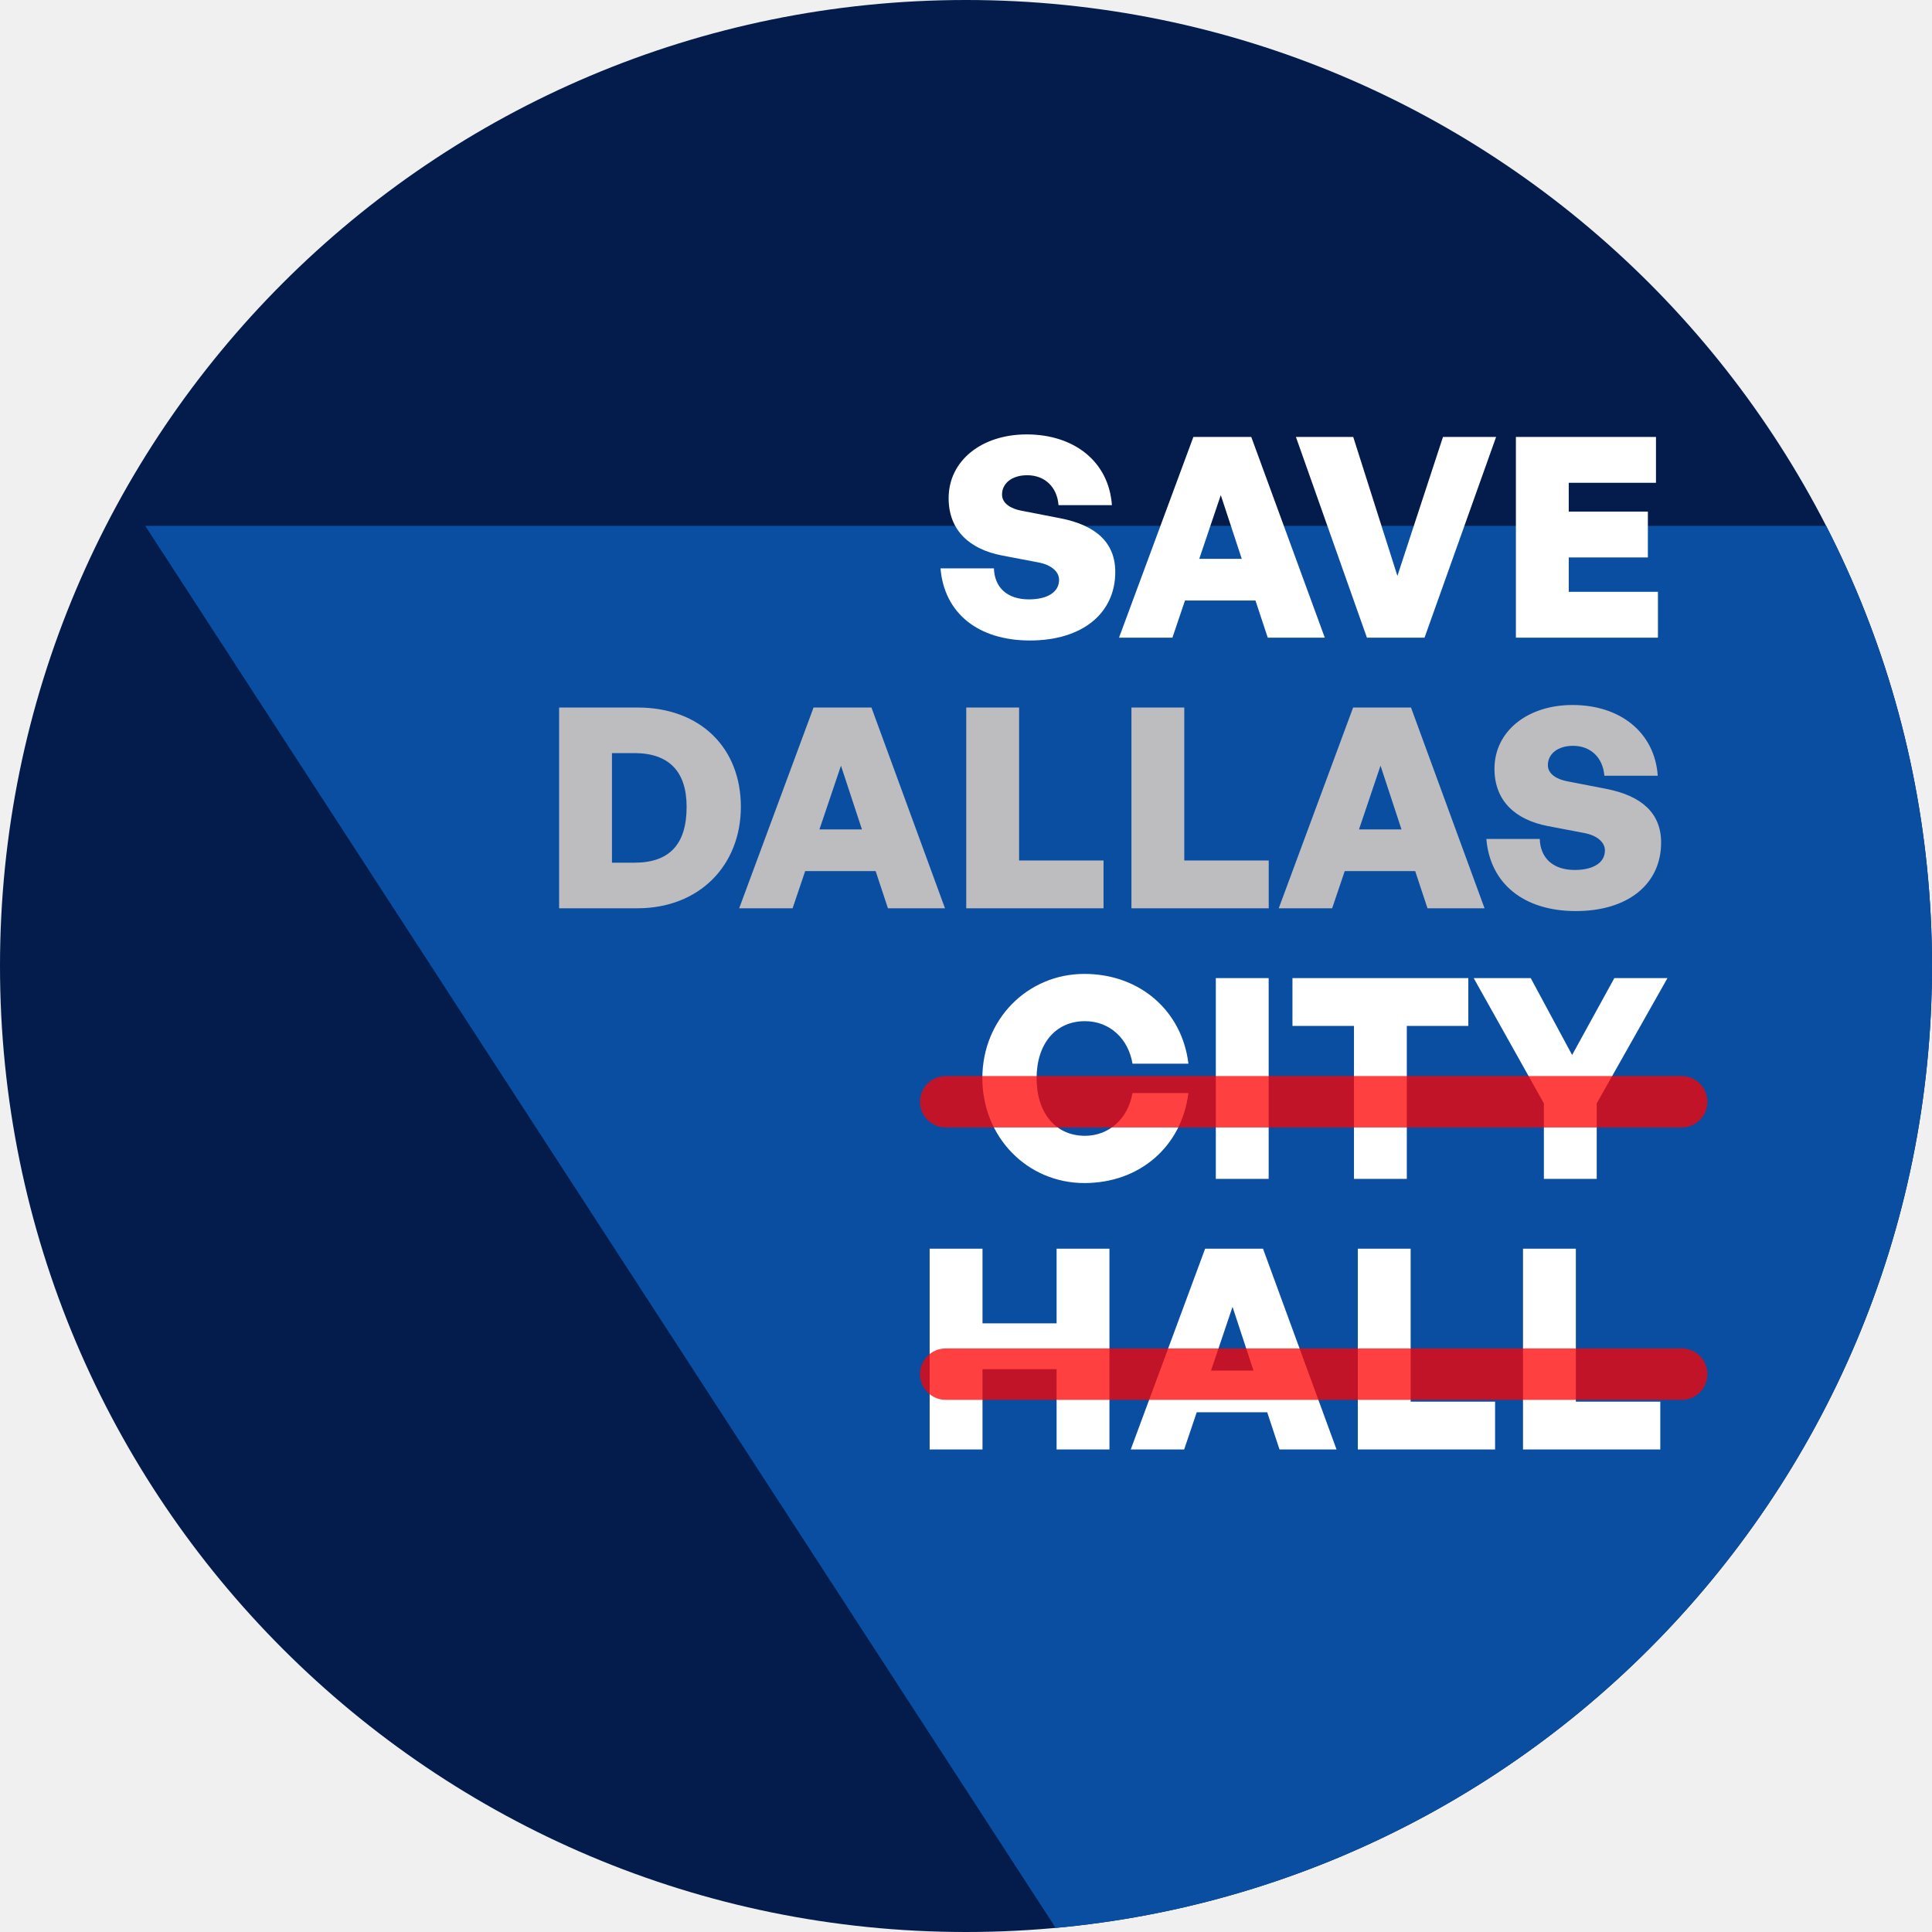
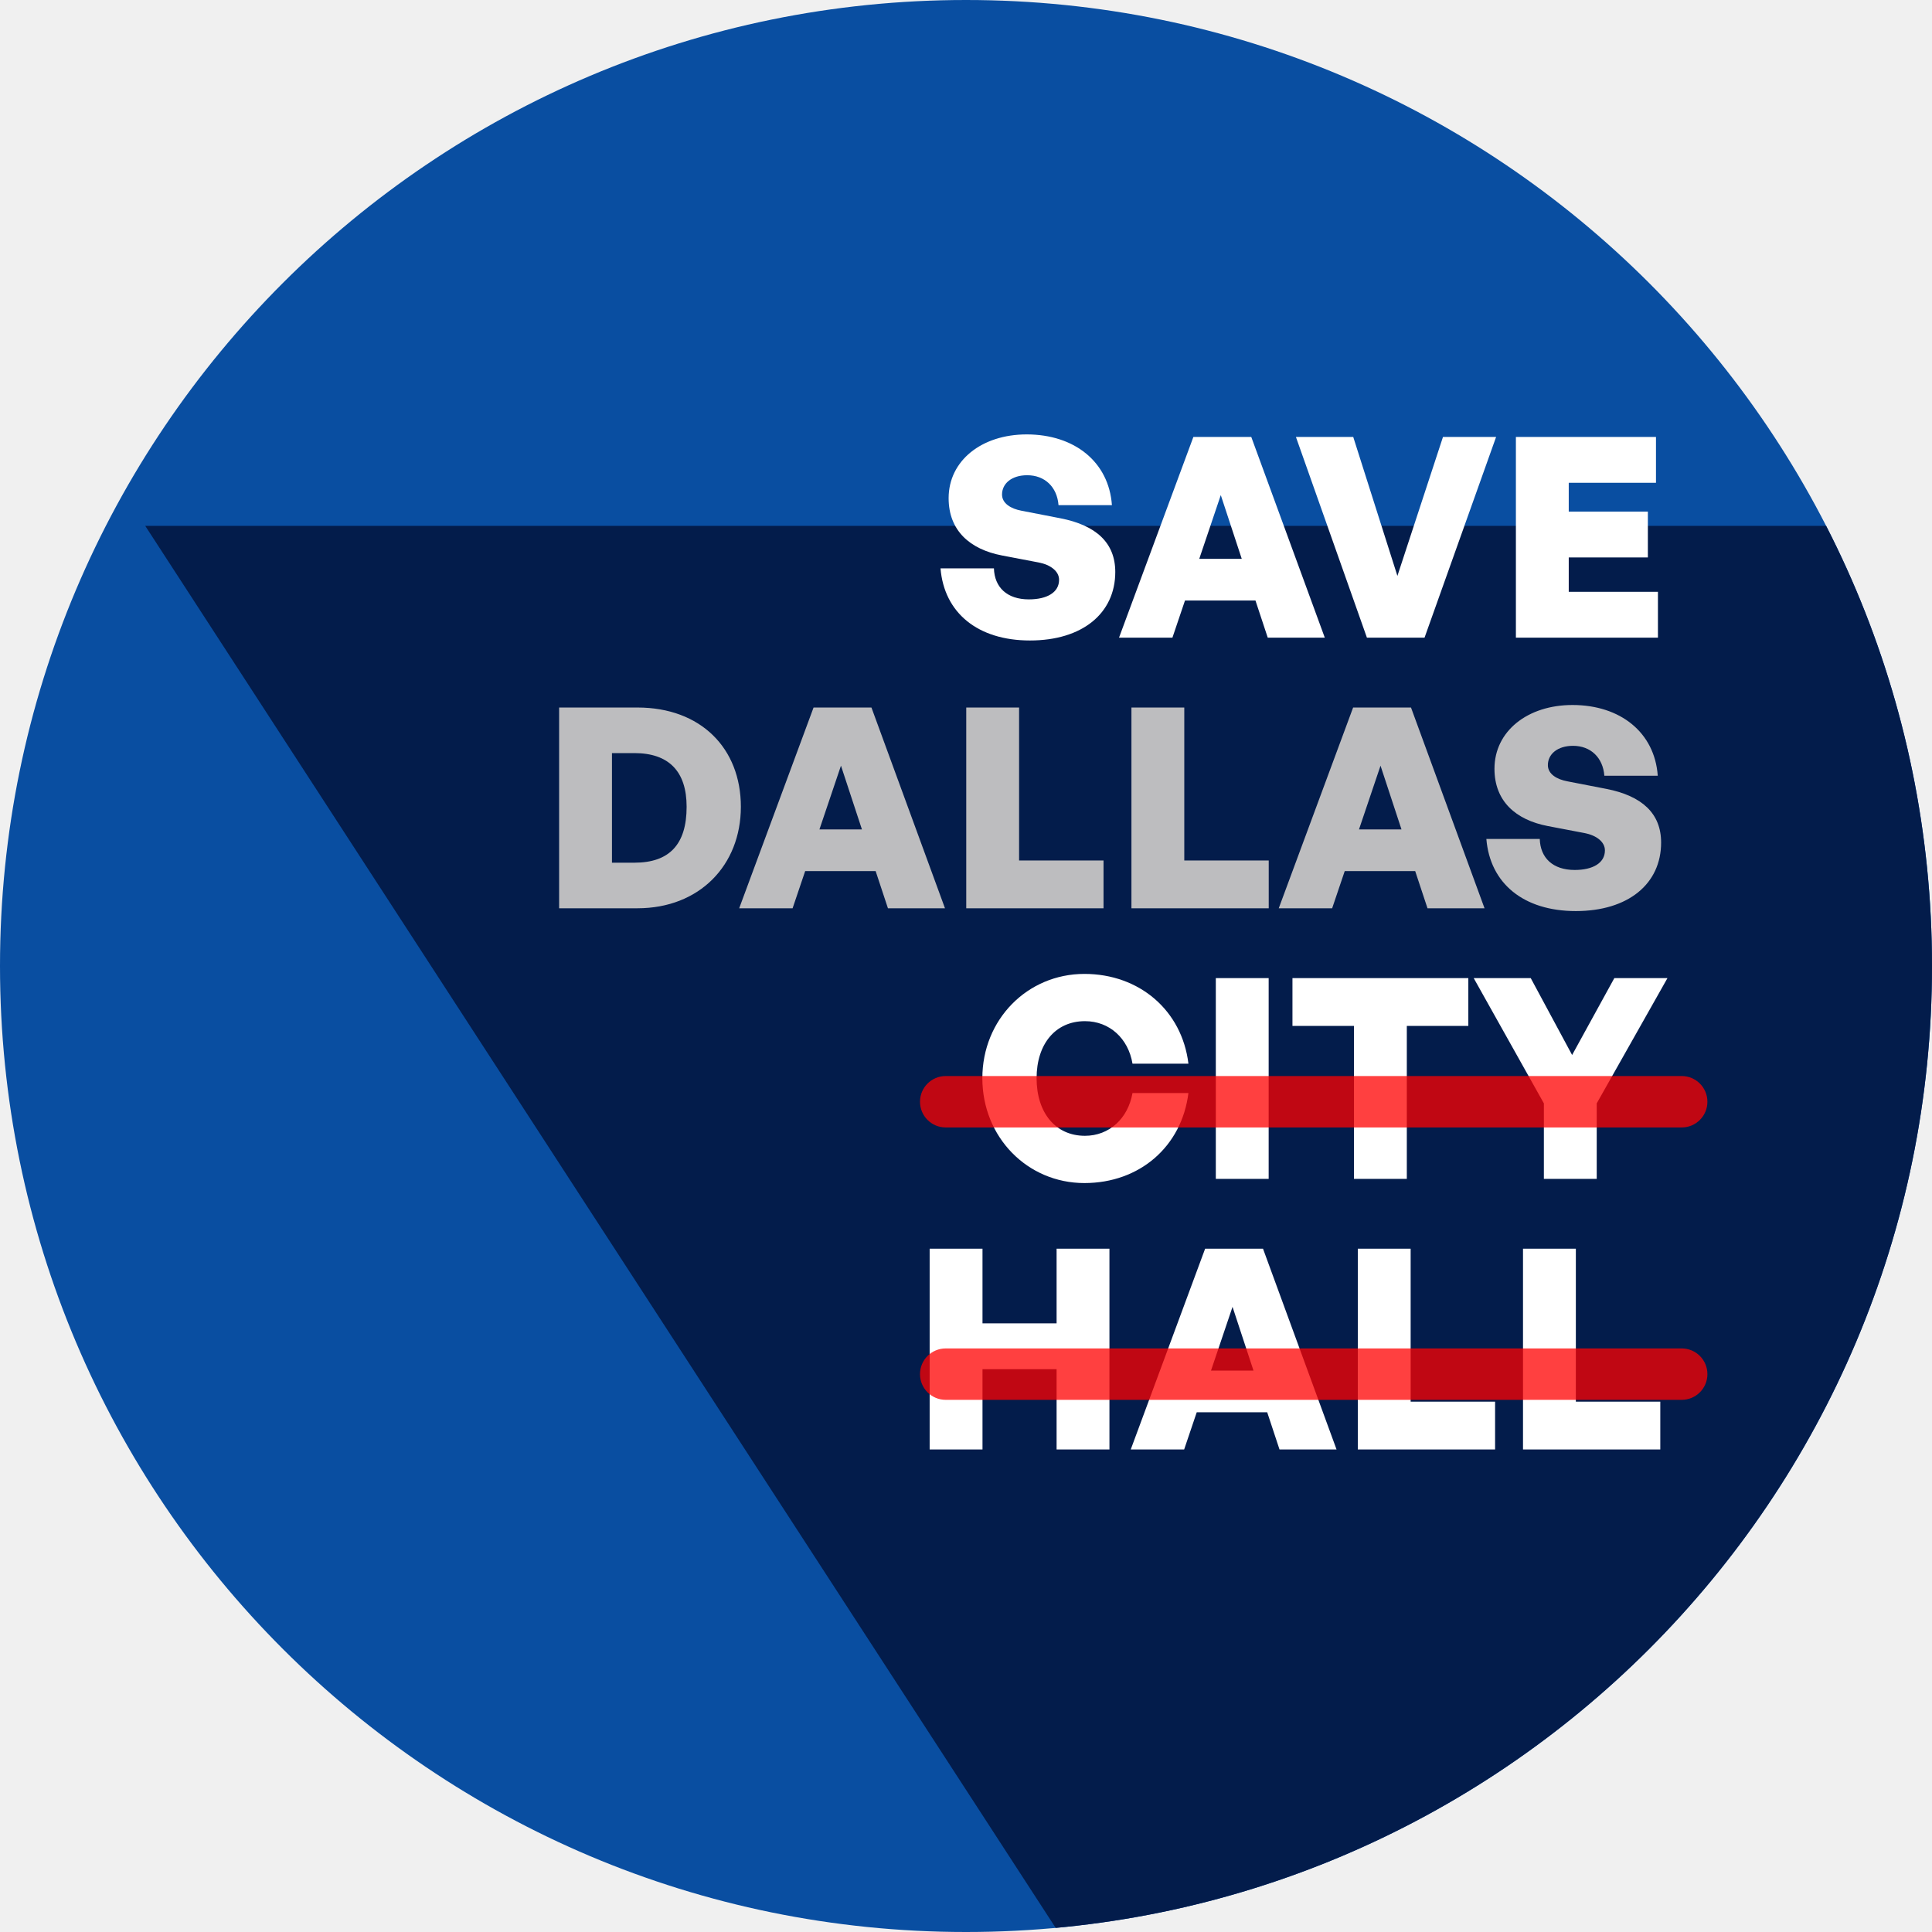
<svg xmlns="http://www.w3.org/2000/svg" width="2142" height="2142" viewBox="0 0 2142 2142" fill="none">
-   <g clip-path="url(#clip0_1513_1476)">
-     <rect width="2142" height="2142" rx="1071" fill="#031C4B" />
-     <path d="M161 583H2239V2693L1306.5 2347L161 583Z" fill="#094EA1" />
+   <g clip-path="url(#clip0_1513_1494)">
+     <rect width="2142" height="2142" rx="1071" fill="#094EA1" />
+     <path d="M161 583H2239V2693L1306.5 2347L161 583Z" fill="#031C4B" />
    <path d="M1236.5 634.15C1236.5 680.03 1199.92 710.1 1141.95 710.1C1083.98 710.1 1046.78 679.41 1042.75 630.12H1101.96C1102.58 651.2 1116.53 664.53 1140.71 664.53C1160.86 664.53 1174.19 656.78 1174.19 642.83C1174.19 633.22 1164.58 626.09 1151.56 623.61L1110.95 615.86C1075.3 609.04 1051.74 588.27 1051.74 552.31C1051.74 510.77 1088.32 481.63 1138.23 481.63C1191.24 481.63 1229.37 512.01 1232.78 560.06H1173.57C1172.02 539.91 1158.38 526.89 1138.85 526.89C1121.49 526.89 1110.95 536.19 1110.95 548.28C1110.95 558.2 1120.87 564.09 1132.65 566.26L1175.74 574.63C1215.42 582.38 1236.5 601.91 1236.5 634.15ZM1405.56 707L1391.92 665.77H1313.8L1299.85 707H1240.64L1323.1 484.42H1387.27L1468.8 707H1405.56ZM1353.48 548.9L1329.61 619.58H1376.73L1353.48 548.9ZM1658.73 484.42L1579.37 707H1515.51L1436.77 484.42H1500.32L1549.3 638.49L1599.83 484.42H1658.73ZM1838.15 656.16V707H1680.67V484.42H1835.98V535.26H1739.26V567.19H1826.99V618.03H1739.26V656.16H1838.15ZM1202.28 1311.65C1139.04 1311.65 1089.13 1260.81 1089.13 1195.4C1089.13 1130.3 1139.04 1079.77 1202.28 1079.77C1263.35 1079.77 1310.47 1120.38 1317.6 1179.28H1255.6C1250.95 1151.38 1230.18 1132.16 1202.9 1132.16C1170.04 1132.16 1149.27 1157.58 1149.27 1195.4C1149.27 1233.53 1170.04 1259.26 1202.9 1259.26C1229.87 1259.26 1250.64 1240.04 1255.6 1211.83H1317.6C1310.16 1271.35 1263.35 1311.65 1202.28 1311.65ZM1406.56 1307H1347.97V1084.42H1406.56V1307ZM1559.73 1307H1501.14V1137.43H1432.94V1084.42H1627.93V1137.43H1559.73V1307ZM1770.28 1223.3V1307H1711.69V1223.3L1633.88 1084.42H1697.12L1743 1169.67L1789.81 1084.42H1848.71L1770.28 1223.3ZM1089.29 1607H1030.7V1384.42H1089.29V1467.19H1171.44V1384.42H1230.03V1607H1171.44V1518.03H1089.29V1607ZM1418.58 1607L1404.94 1565.77H1326.82L1312.87 1607H1253.66L1336.12 1384.42H1400.29L1481.82 1607H1418.58ZM1366.5 1448.9L1342.63 1519.58H1389.75L1366.5 1448.9ZM1657.6 1607H1505.39V1384.42H1563.98V1553.99H1657.6V1607ZM1840.76 1607H1688.55V1384.42H1747.14V1553.99H1840.76V1607Z" fill="white" />
    <path d="M706.693 1007H619.893V784.42H706.693C777.063 784.42 821.393 829.68 821.393 894.47C821.393 959.26 775.513 1007 706.693 1007ZM678.483 834.95V956.47H703.283C742.033 956.47 761.253 936.32 761.253 894.47C761.253 855.1 741.413 834.95 703.283 834.95H678.483ZM984.456 1007L970.816 965.77H892.696L878.746 1007H819.536L901.996 784.42H966.166L1047.7 1007H984.456ZM932.376 848.9L908.506 919.58H955.626L932.376 848.9ZM1223.48 1007H1071.27V784.42H1129.86V953.99H1223.48V1007ZM1406.63 1007H1254.42V784.42H1313.01V953.99H1406.63V1007ZM1582.66 1007L1569.02 965.77H1490.9L1476.95 1007H1417.74L1500.2 784.42H1564.37L1645.9 1007H1582.66ZM1530.58 848.9L1506.71 919.58H1553.83L1530.58 848.9ZM1841.67 934.15C1841.67 980.03 1805.09 1010.1 1747.12 1010.1C1689.15 1010.1 1651.95 979.41 1647.92 930.12H1707.13C1707.75 951.2 1721.7 964.53 1745.88 964.53C1766.03 964.53 1779.36 956.78 1779.36 942.83C1779.36 933.22 1769.75 926.09 1756.73 923.61L1716.12 915.86C1680.47 909.04 1656.91 888.27 1656.91 852.31C1656.91 810.77 1693.49 781.63 1743.4 781.63C1796.41 781.63 1834.54 812.01 1837.95 860.06H1778.74C1777.19 839.91 1763.55 826.89 1744.02 826.89C1726.66 826.89 1716.12 836.19 1716.12 848.28C1716.12 858.2 1726.04 864.09 1737.82 866.26L1780.91 874.63C1820.59 882.38 1841.67 901.91 1841.67 934.15Z" fill="#BDBDBF" />
    <rect x="1020" y="1193" width="873" height="57" rx="28.5" fill="#FF0000" fill-opacity="0.75" />
    <rect x="1020" y="1495" width="873" height="57" rx="28.5" fill="#FF0000" fill-opacity="0.75" />
  </g>
  <defs>
-     <clipPath id="clip0_1513_1476">
+     <clipPath id="clip0_1513_1494">
      <rect width="2142" height="2142" rx="1071" fill="white" />
    </clipPath>
  </defs>
</svg>
